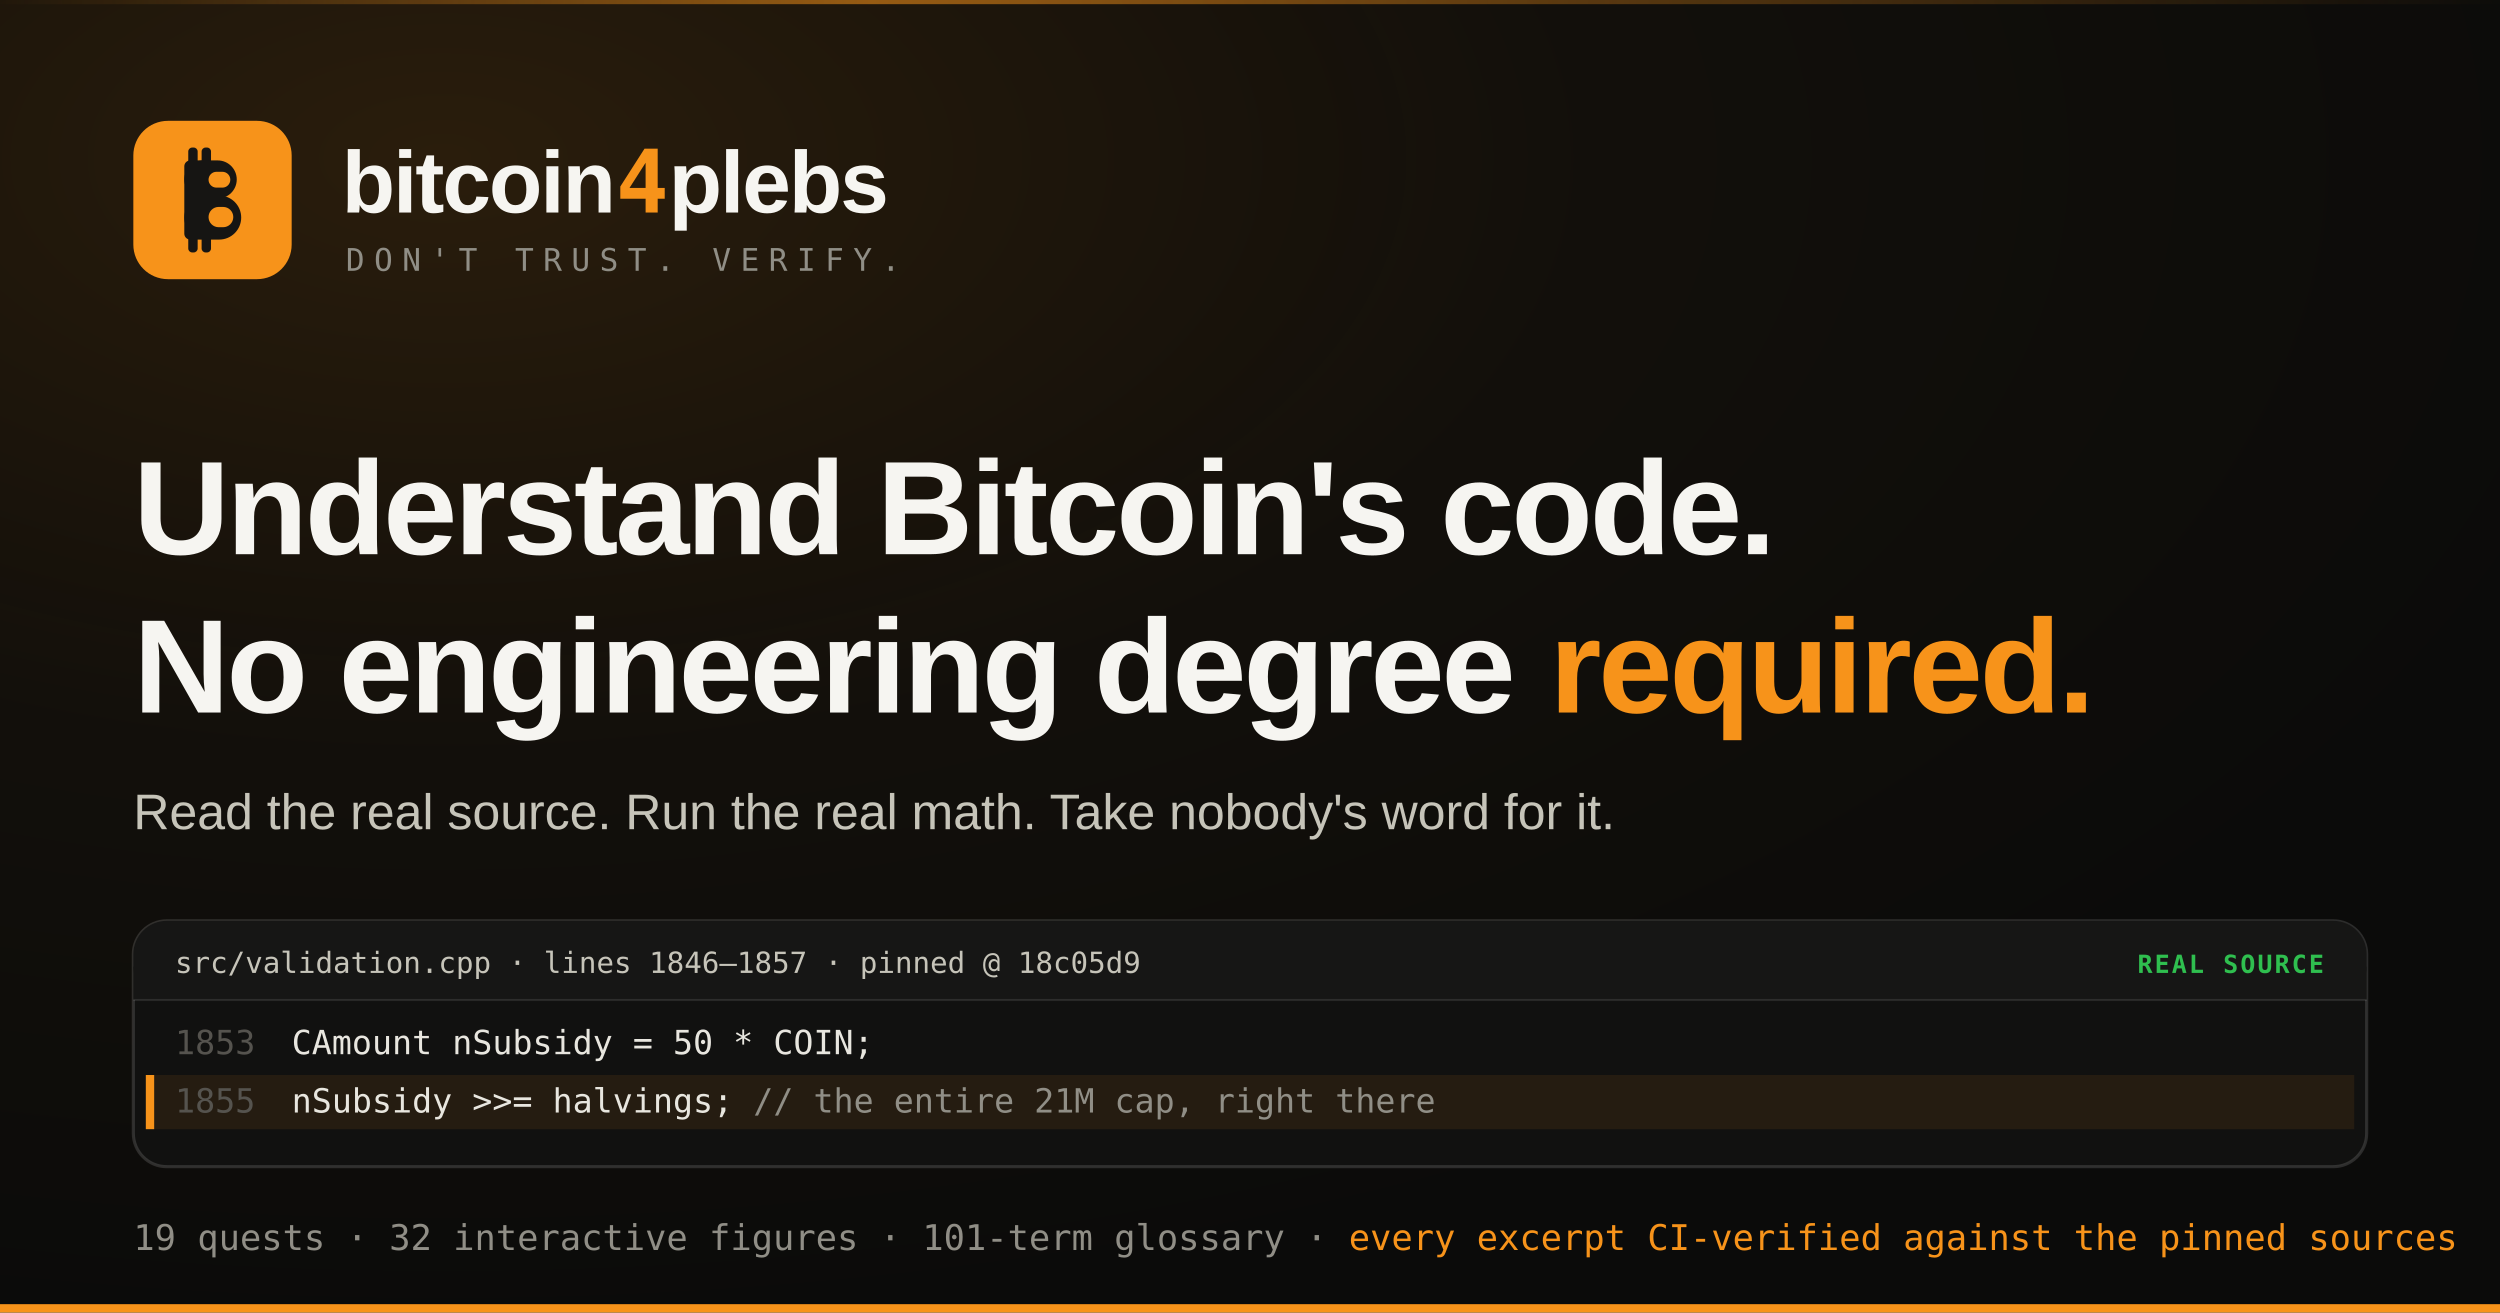
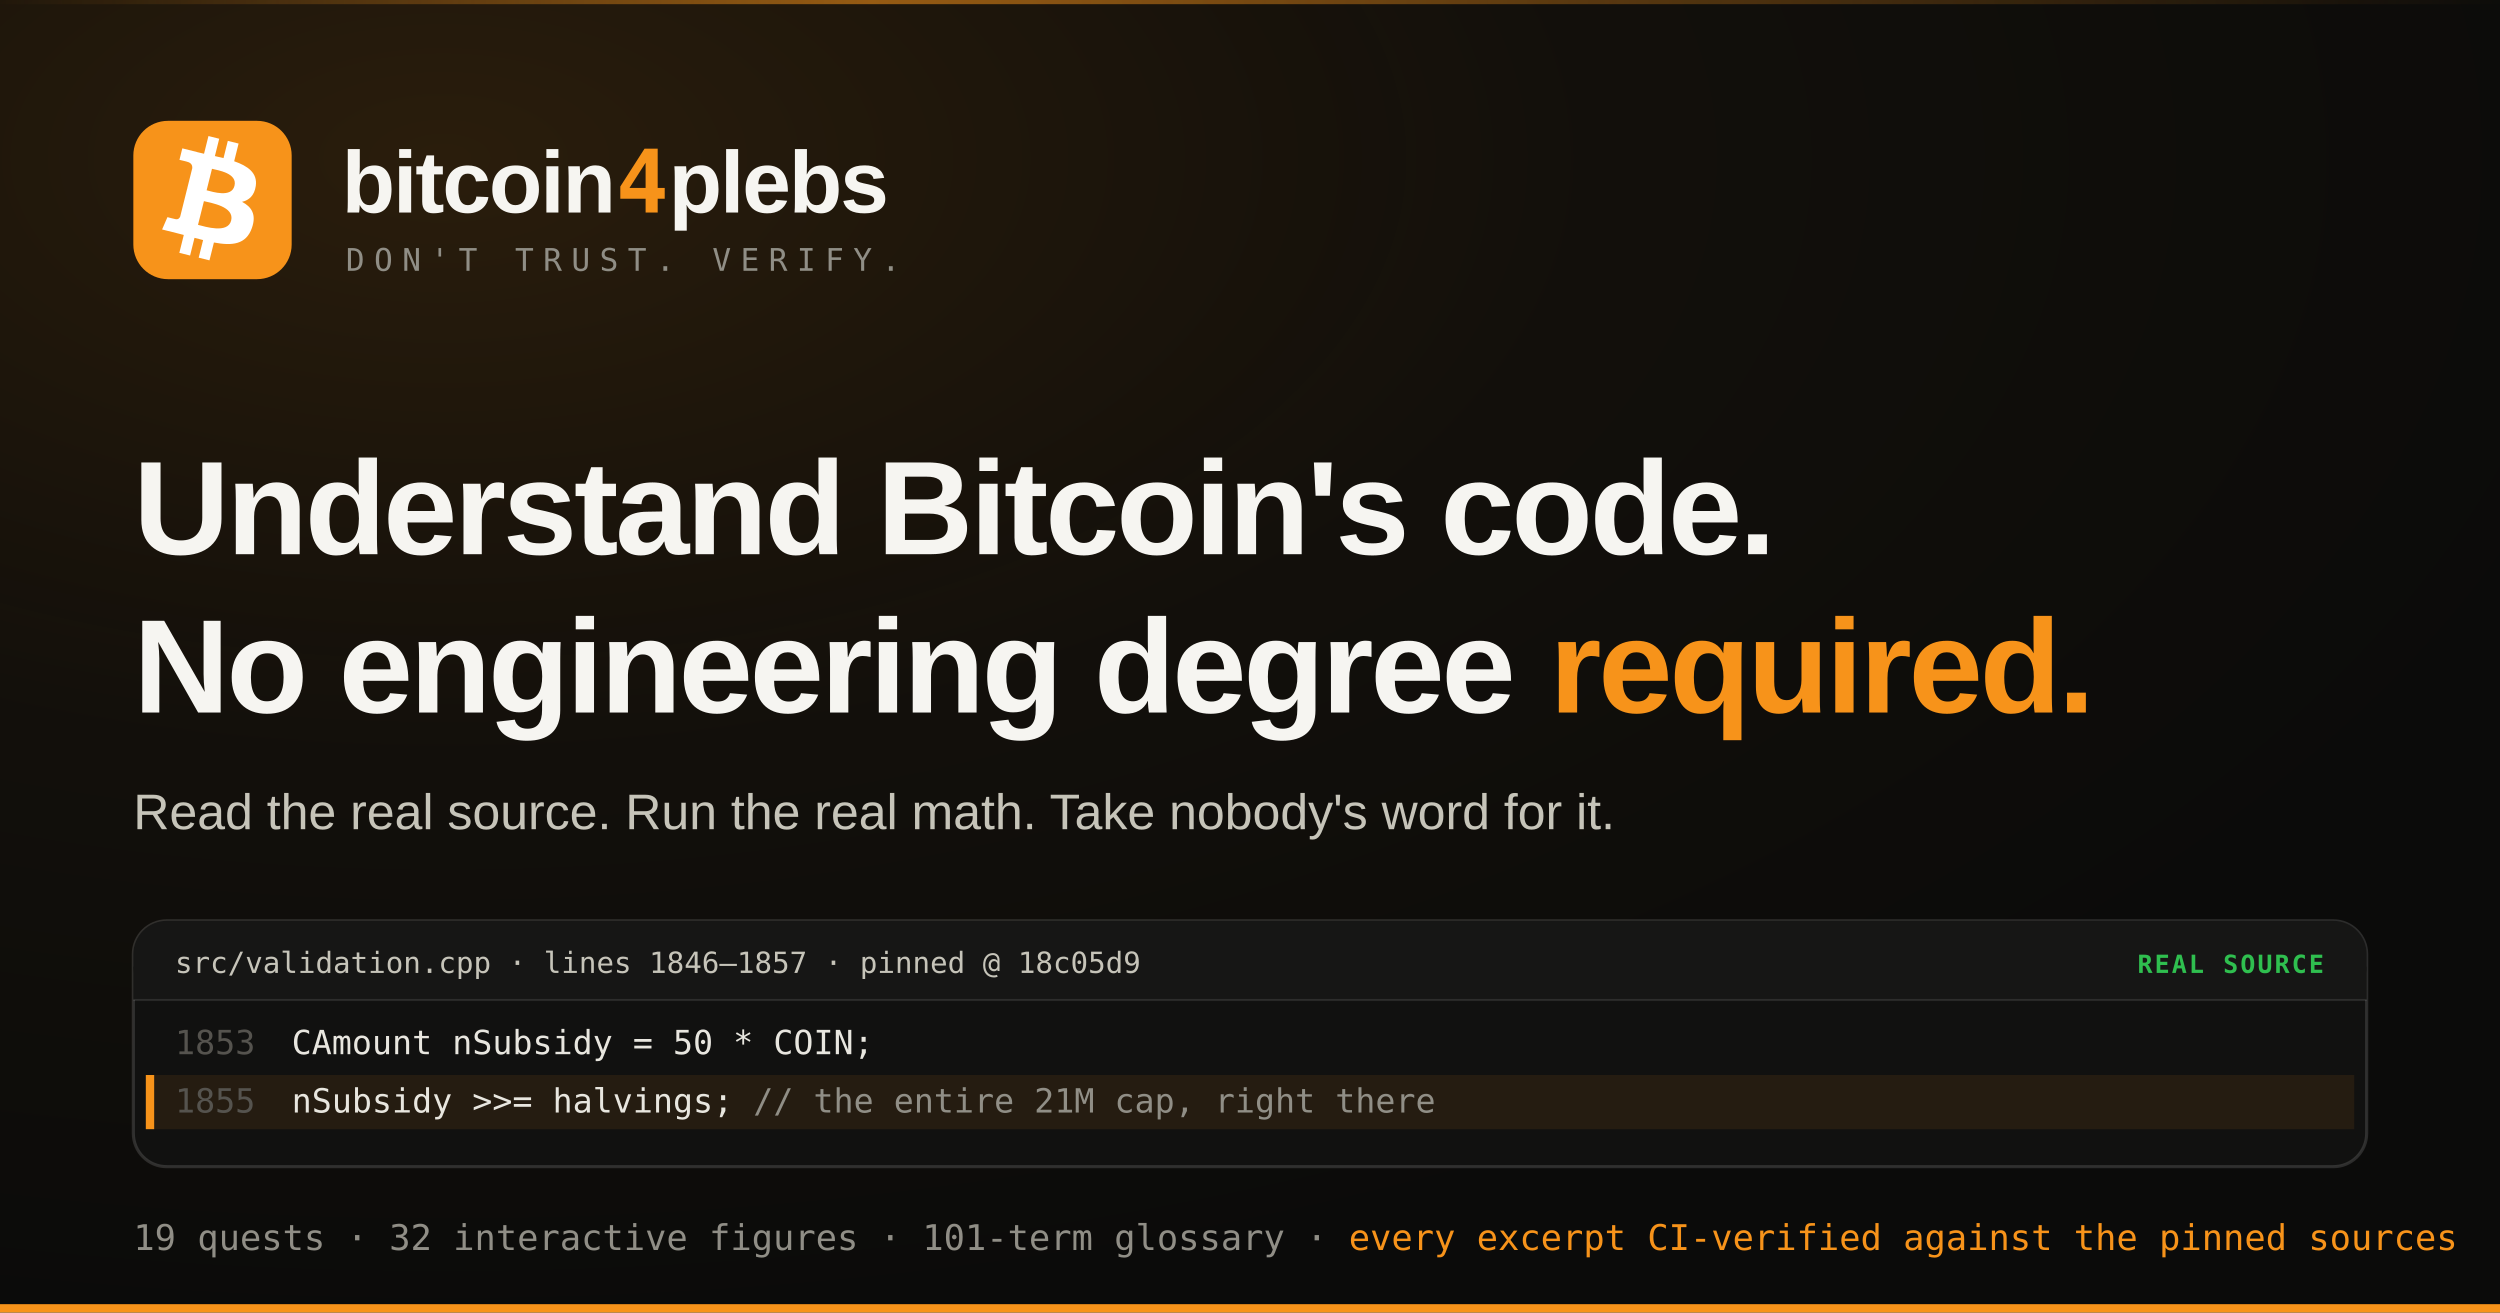
<svg xmlns="http://www.w3.org/2000/svg" width="1200" height="630" viewBox="0 0 1200 630">
  <defs>
    <radialGradient id="glow" cx="0.18" cy="0.12" r="0.9">
      <stop offset="0" stop-color="#f7931a" stop-opacity="0.13" />
      <stop offset="0.5" stop-color="#f7931a" stop-opacity="0.03" />
      <stop offset="1" stop-color="#f7931a" stop-opacity="0" />
    </radialGradient>
    <linearGradient id="cardline" x1="0" y1="0" x2="1" y2="0">
      <stop offset="0" stop-color="#f7931a" stop-opacity="0.0" />
      <stop offset="0.35" stop-color="#f7931a" stop-opacity="0.55" />
      <stop offset="1" stop-color="#f7931a" stop-opacity="0.0" />
    </linearGradient>
  </defs>
  <rect width="1200" height="630" fill="#0b0b0a" />
  <rect width="1200" height="630" fill="url(#glow)" />
  <rect x="0" y="626" width="1200" height="4" fill="#f7931a" />
  <rect x="0" y="0" width="1200" height="2" fill="url(#cardline)" />
  <g transform="translate(64,58) scale(2.375)">
    <rect width="32" height="32" rx="7" fill="#f7931a" />
-     <rect x="11.1" y="5.4" width="1.9" height="4.4" rx="0.8" fill="#161513" />
-     <rect x="13.8" y="5.4" width="1.9" height="4.4" rx="0.8" fill="#161513" />
-     <rect x="11.1" y="22.2" width="1.9" height="4.4" rx="0.8" fill="#161513" />
-     <rect x="13.8" y="22.2" width="1.9" height="4.4" rx="0.8" fill="#161513" />
-     <rect x="10.3" y="8" width="4.7" height="16" rx="1.2" fill="#161513" />
-     <rect x="10.3" y="8" width="10.6" height="7.7" rx="3.85" fill="#161513" />
-     <rect x="10.3" y="15.1" width="11.5" height="8.9" rx="4.45" fill="#161513" />
-     <rect x="15.2" y="10.3" width="4.4" height="3.2" rx="1.6" fill="#f7931a" />
-     <rect x="15.2" y="17.4" width="5.0" height="4.1" rx="2.05" fill="#f7931a" />
+     <path fill="#fff" transform="translate(16,16) scale(0.62) translate(-32,-32)" d="m46.103,27.444c0.637-4.258-2.605-6.547-7.038-8.074l1.438-5.768-3.511-0.875-1.4,5.616c-0.923-0.23-1.871-0.447-2.813-0.662l1.41-5.653-3.509-0.875-1.439,5.766c-0.764-0.174-1.514-0.346-2.242-0.527l0.004-0.018-4.842-1.209-0.934,3.75s2.605,0.597,2.55,0.634c1.422,0.355,1.679,1.296,1.636,2.042l-1.638,6.571c0.098,0.025,0.225,0.061,0.365,0.117-0.117-0.029-0.242-0.061-0.371-0.092l-2.296,9.205c-0.174,0.432-0.615,1.08-1.609,0.834,0.035,0.051-2.552-0.637-2.552-0.637l-1.743,4.019,4.569,1.139c0.85,0.213,1.683,0.436,2.503,0.646l-1.453,5.834,3.507,0.875,1.439-5.772c0.958,0.26,1.888,0.5,2.798,0.726l-1.434,5.745,3.511,0.875,1.453-5.823c5.987,1.133,10.489,0.676,12.384-4.739,1.527-4.36-0.076-6.875-3.226-8.515,2.294-0.529,4.022-2.038,4.483-5.155zm-8.022,11.249c-1.085,4.36-8.426,2.003-10.806,1.412l1.928-7.729c2.38,0.594,10.012,1.77,8.878,6.317zm1.086-11.312c-0.99,3.966-7.1,1.951-9.082,1.457l1.748-7.01c1.982,0.494,8.365,1.416,7.334,5.553z" />
  </g>
  <text x="164" y="102" font-family="Helvetica Neue, Arial, sans-serif" font-size="42" font-weight="800" letter-spacing="-1" fill="#f6f5f1">bitcoin<tspan fill="#f7931a" font-family="Menlo, monospace" font-weight="700">4</tspan>plebs</text>
  <text x="166" y="130" font-family="Menlo, monospace" font-size="15" letter-spacing="4.5" fill="#908e86">DON'T TRUST. VERIFY.</text>
  <text x="64" y="266" font-family="Helvetica Neue, Arial, sans-serif" font-size="64" font-weight="800" letter-spacing="-1.5" fill="#f6f5f1">Understand Bitcoin's code.</text>
  <text x="64" y="342" font-family="Helvetica Neue, Arial, sans-serif" font-size="64" font-weight="800" letter-spacing="-1.5" fill="#f6f5f1">No engineering degree <tspan fill="#f7931a">required.</tspan>
  </text>
  <text x="64" y="398" font-family="Helvetica Neue, Arial, sans-serif" font-size="24" fill="#c6c4b9">Read the real source. Run the real math. Take nobody's word for it.</text>
  <g transform="translate(64,442)">
    <rect x="0" y="0" width="1072" height="118" rx="16" fill="#111110" stroke="rgba(255,255,255,0.14)" stroke-width="1.5" />
    <rect x="0" y="0" width="1072" height="38" rx="16" fill="#161615" />
    <rect x="0" y="22" width="1072" height="16" fill="#161615" />
    <line x1="0" y1="38" x2="1072" y2="38" stroke="rgba(255,255,255,0.1)" />
    <text x="20" y="25" font-family="Menlo, monospace" font-size="14" fill="#c6c4b9">src/validation.cpp · lines 1846–1857 · pinned @ 18c05d9</text>
    <text x="962" y="25" font-family="Menlo, monospace" font-size="12" font-weight="bold" letter-spacing="1" fill="#2fbf4f">REAL SOURCE</text>
    <text x="20" y="64" font-family="Menlo, monospace" font-size="16" fill="#55534e">1853</text>
    <text x="76" y="64" font-family="Menlo, monospace" font-size="16" fill="#e8e6df">CAmount nSubsidy = 50 * COIN;</text>
    <rect x="6" y="74" width="1060" height="26" fill="rgba(247,147,26,0.09)" />
    <rect x="6" y="74" width="4" height="26" fill="#f7931a" />
    <text x="20" y="92" font-family="Menlo, monospace" font-size="16" fill="#55534e">1855</text>
    <text x="76" y="92" font-family="Menlo, monospace" font-size="16" fill="#e8e6df">nSubsidy &gt;&gt;= halvings;  <tspan fill="#908e86">// the entire 21M cap, right there</tspan>
    </text>
  </g>
  <text x="64" y="600" font-family="Menlo, monospace" font-size="17" fill="#908e86">19 quests · 32 interactive figures · 101-term glossary · <tspan fill="#f7931a">every excerpt CI-verified against the pinned sources</tspan>
  </text>
</svg>
